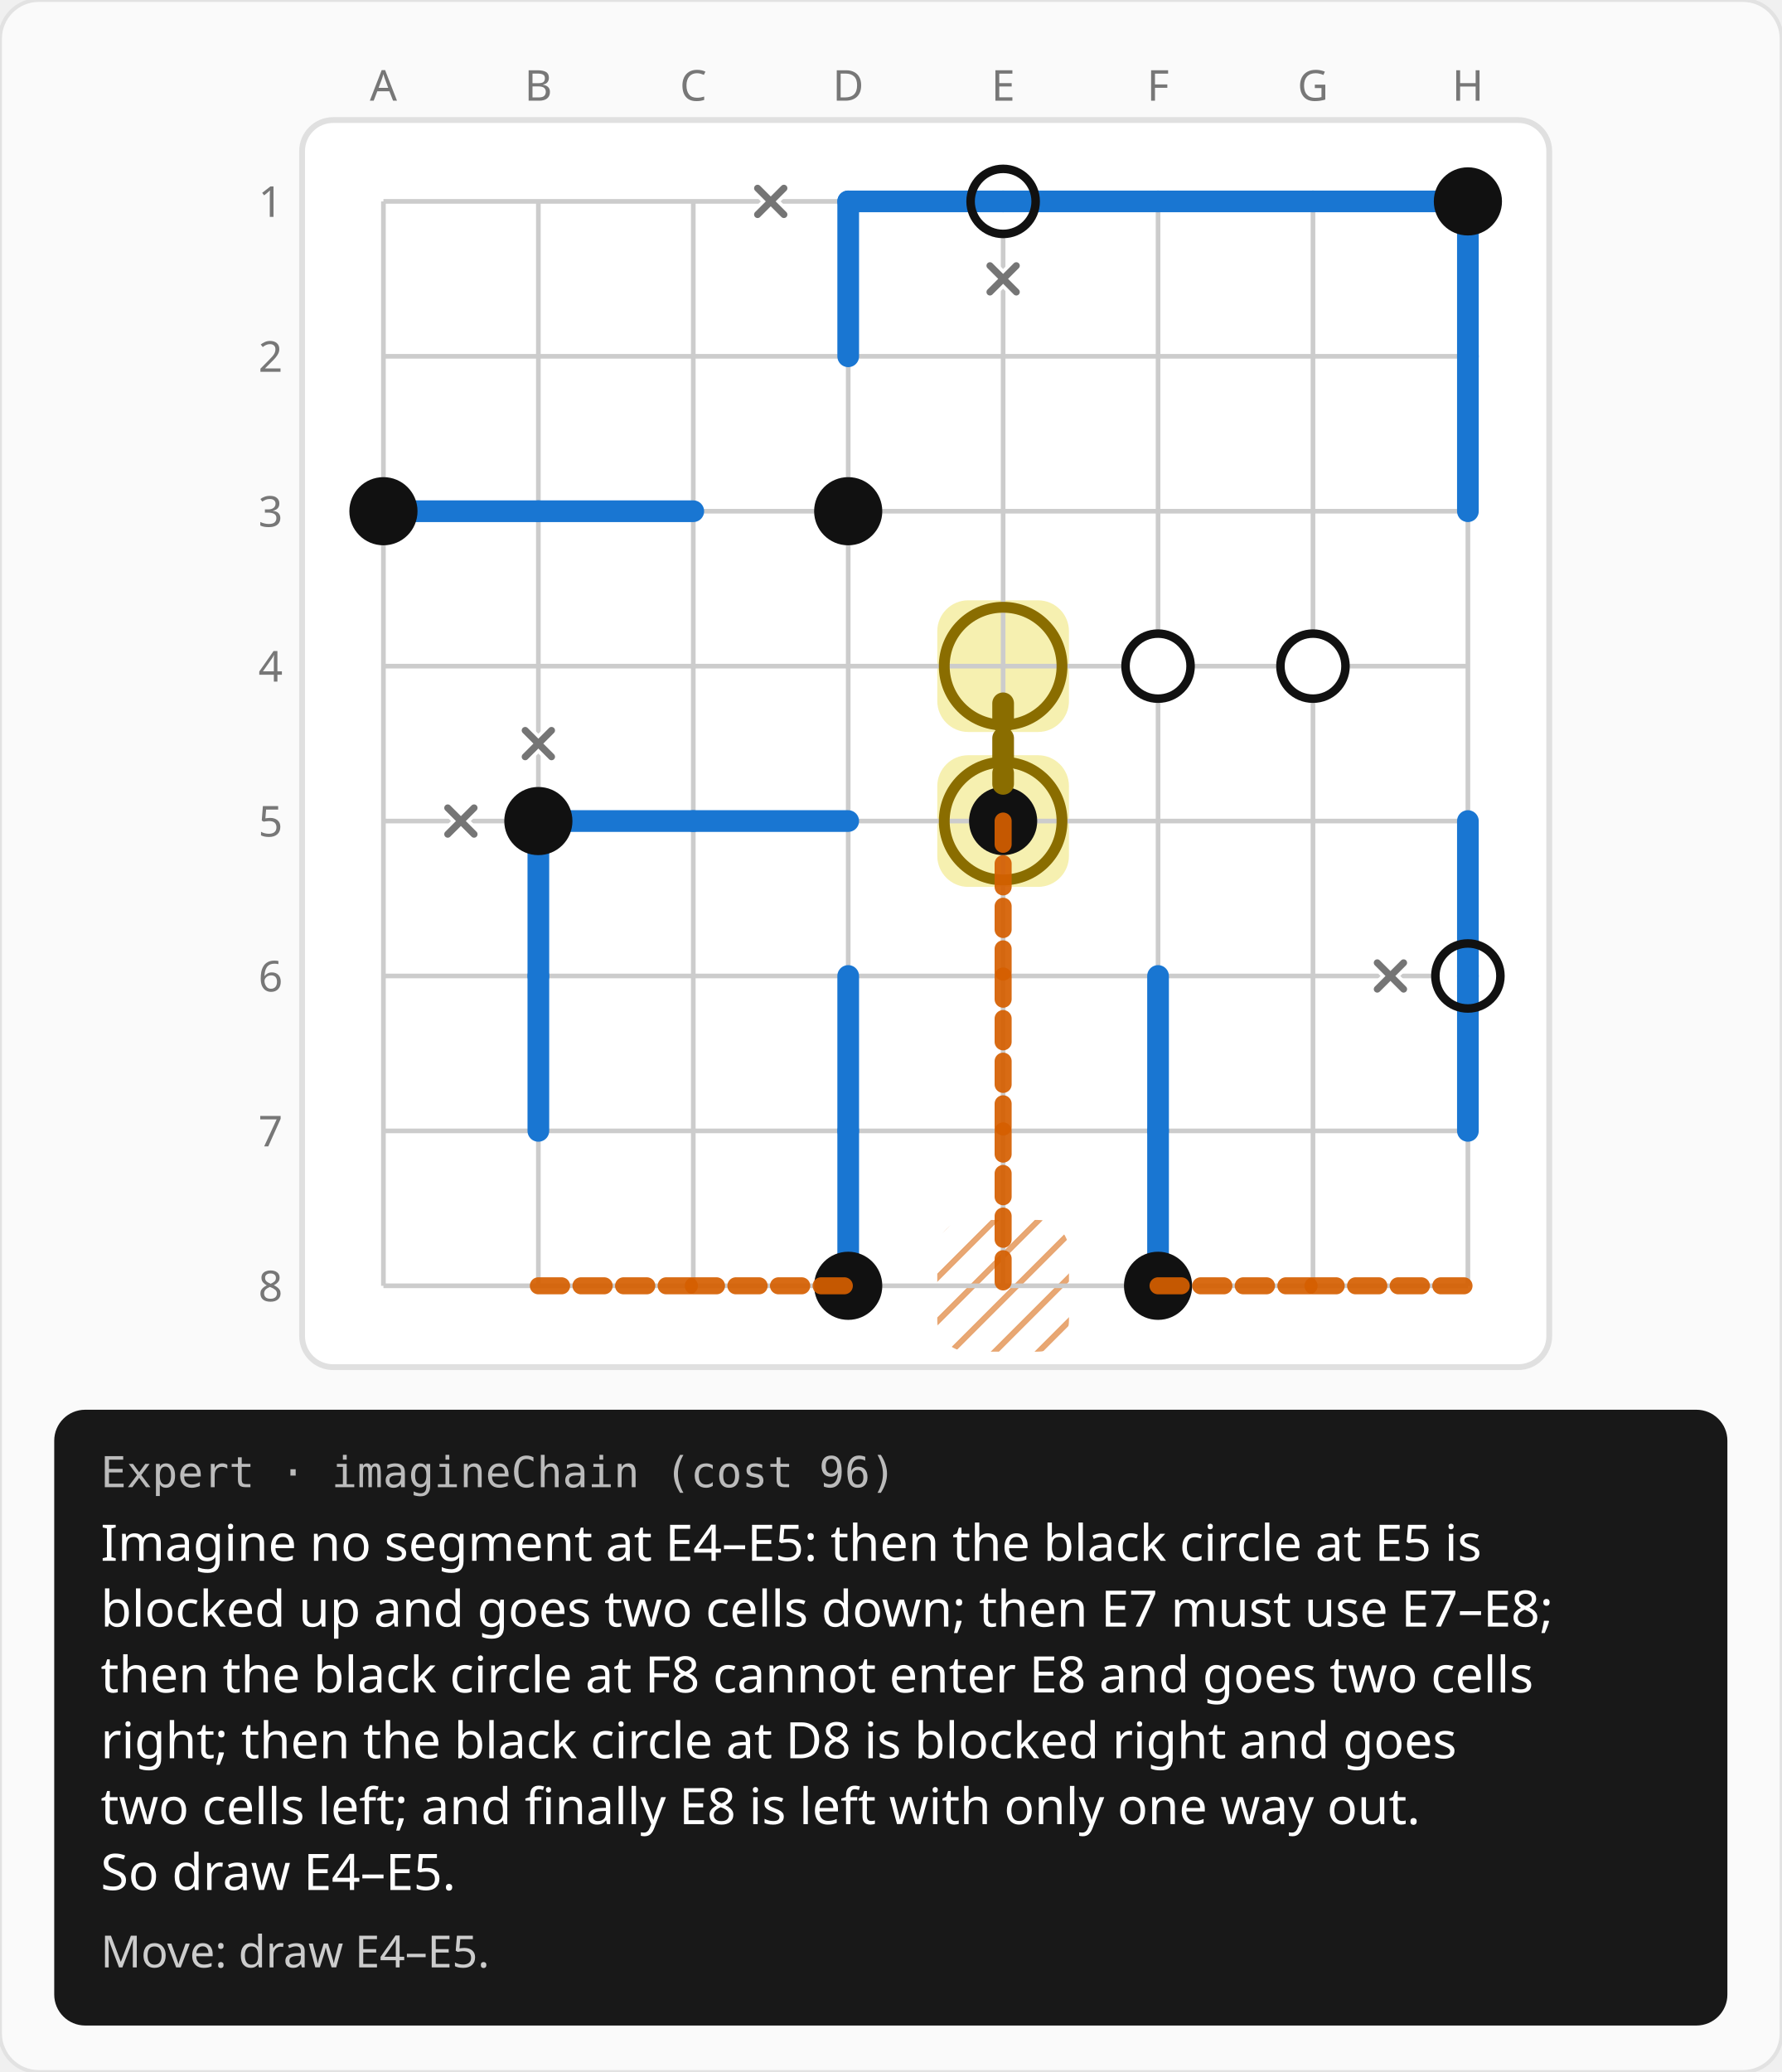
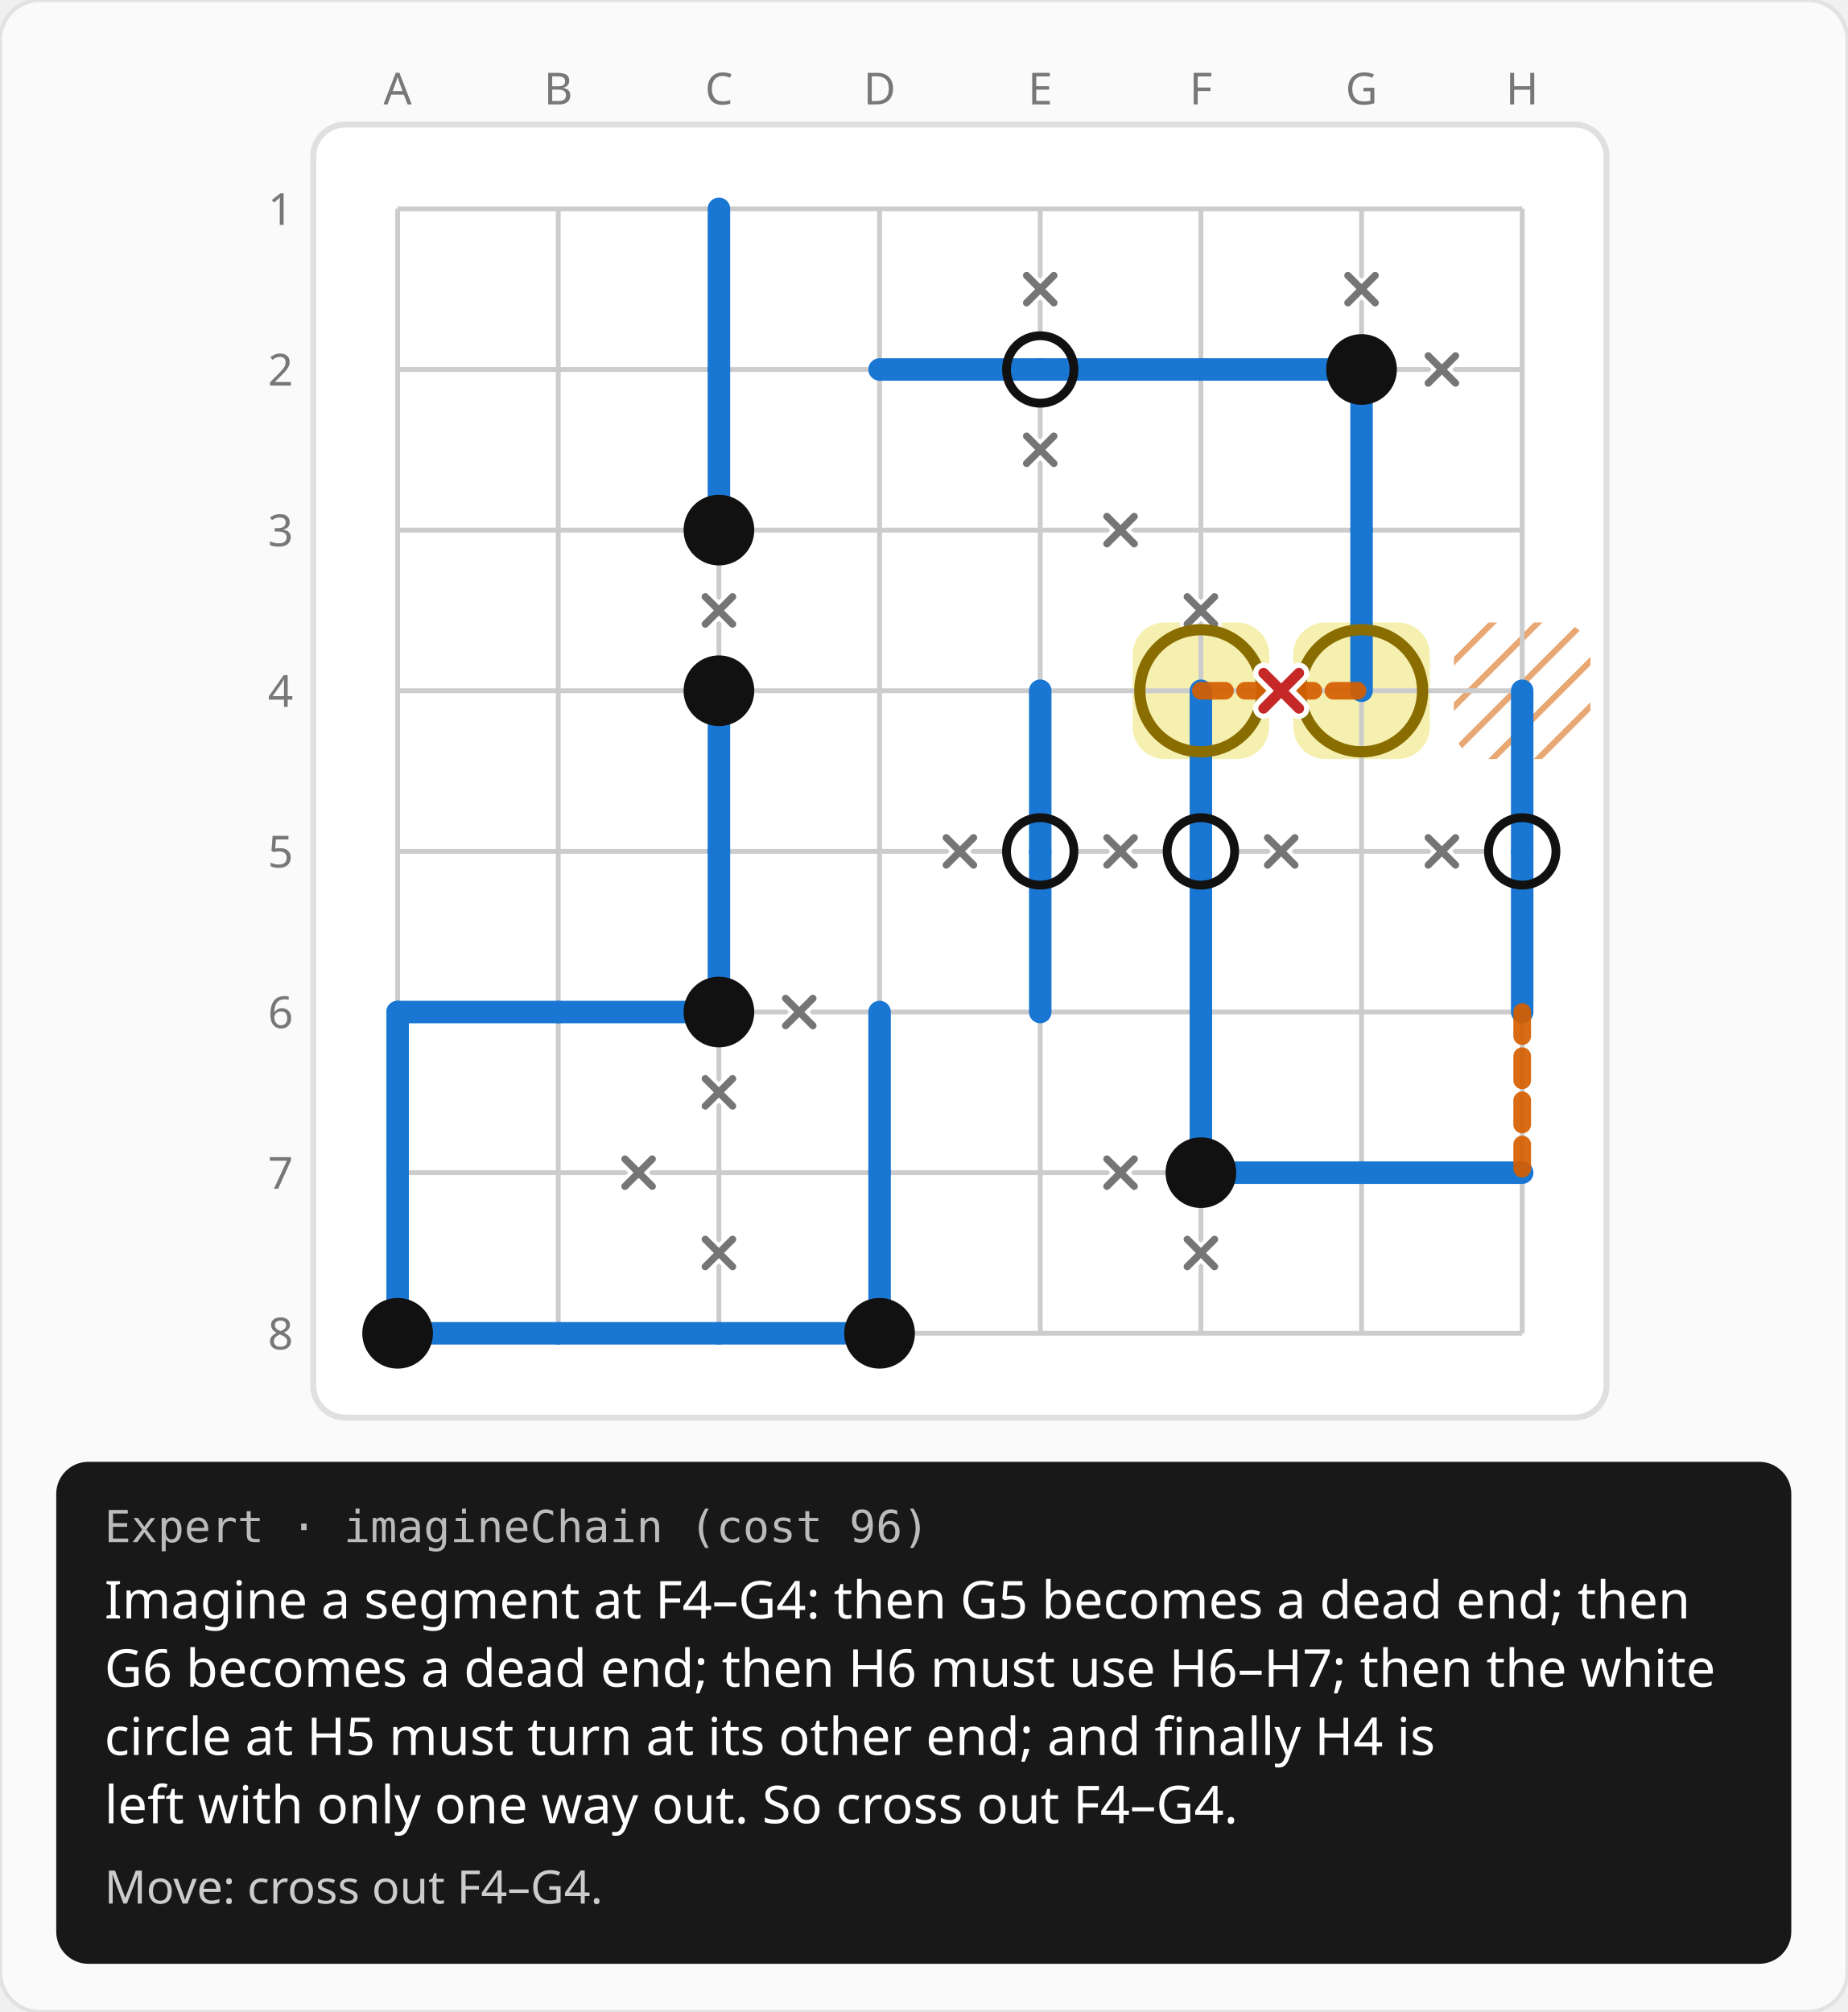
- <svg xmlns="http://www.w3.org/2000/svg" width="460" height="535" viewBox="0 0 460 535">
-   <rect width="460" height="535" rx="10" fill="#fafafa" stroke="#e2e2e2" />
+ <svg xmlns="http://www.w3.org/2000/svg" width="460" height="501" viewBox="0 0 460 501">
+   <rect width="460" height="501" rx="10" fill="#fafafa" stroke="#e2e2e2" />
  <defs>
    <pattern id="hatch" width="8" height="8" patternUnits="userSpaceOnUse" patternTransform="rotate(45)">
      <line x1="0" y1="0" x2="0" y2="8" stroke="#d55e00" stroke-width="3" opacity="0.55" />
    </pattern>
  </defs>
  <g transform="translate(59 12)">
    <text x="40" y="14" fill="#777777" font-size="11" font-family="system-ui, sans-serif" text-anchor="middle">A</text>
    <text x="80" y="14" fill="#777777" font-size="11" font-family="system-ui, sans-serif" text-anchor="middle">B</text>
    <text x="120" y="14" fill="#777777" font-size="11" font-family="system-ui, sans-serif" text-anchor="middle">C</text>
    <text x="160" y="14" fill="#777777" font-size="11" font-family="system-ui, sans-serif" text-anchor="middle">D</text>
    <text x="200" y="14" fill="#777777" font-size="11" font-family="system-ui, sans-serif" text-anchor="middle">E</text>
    <text x="240" y="14" fill="#777777" font-size="11" font-family="system-ui, sans-serif" text-anchor="middle">F</text>
    <text x="280" y="14" fill="#777777" font-size="11" font-family="system-ui, sans-serif" text-anchor="middle">G</text>
    <text x="320" y="14" fill="#777777" font-size="11" font-family="system-ui, sans-serif" text-anchor="middle">H</text>
    <text x="14" y="44" fill="#777777" font-size="11" font-family="system-ui, sans-serif" text-anchor="end">1</text>
    <text x="14" y="84" fill="#777777" font-size="11" font-family="system-ui, sans-serif" text-anchor="end">2</text>
    <text x="14" y="124" fill="#777777" font-size="11" font-family="system-ui, sans-serif" text-anchor="end">3</text>
    <text x="14" y="164" fill="#777777" font-size="11" font-family="system-ui, sans-serif" text-anchor="end">4</text>
    <text x="14" y="204" fill="#777777" font-size="11" font-family="system-ui, sans-serif" text-anchor="end">5</text>
    <text x="14" y="244" fill="#777777" font-size="11" font-family="system-ui, sans-serif" text-anchor="end">6</text>
    <text x="14" y="284" fill="#777777" font-size="11" font-family="system-ui, sans-serif" text-anchor="end">7</text>
    <text x="14" y="324" fill="#777777" font-size="11" font-family="system-ui, sans-serif" text-anchor="end">8</text>
    <g transform="translate(18 18)">
      <rect x="1" y="1" width="322" height="322" rx="8" fill="#ffffff" stroke="#e0e0e0" stroke-width="1.5" />
-       <rect x="165" y="285" width="34" height="34" rx="8" fill="url(#hatch)" />
-       <rect x="165" y="125" width="34" height="34" rx="8" fill="rgba(244,236,156,0.8)" />
-       <rect x="165" y="165" width="34" height="34" rx="8" fill="rgba(244,236,156,0.8)" />
+       <rect x="285" y="125" width="34" height="34" rx="8" fill="url(#hatch)" />
+       <rect x="205" y="125" width="34" height="34" rx="8" fill="rgba(244,236,156,0.8)" />
+       <rect x="245" y="125" width="34" height="34" rx="8" fill="rgba(244,236,156,0.8)" />
      <line x1="22" y1="22" x2="302" y2="22" stroke="#cccccc" stroke-width="1.2" />
      <line x1="22" y1="62" x2="302" y2="62" stroke="#cccccc" stroke-width="1.2" />
      <line x1="22" y1="102" x2="302" y2="102" stroke="#cccccc" stroke-width="1.2" />
      <line x1="22" y1="142" x2="302" y2="142" stroke="#cccccc" stroke-width="1.2" />
      <line x1="22" y1="182" x2="302" y2="182" stroke="#cccccc" stroke-width="1.2" />
      <line x1="22" y1="222" x2="302" y2="222" stroke="#cccccc" stroke-width="1.2" />
      <line x1="22" y1="262" x2="302" y2="262" stroke="#cccccc" stroke-width="1.2" />
      <line x1="22" y1="302" x2="302" y2="302" stroke="#cccccc" stroke-width="1.2" />
      <line x1="22" y1="22" x2="22" y2="302" stroke="#cccccc" stroke-width="1.2" />
      <line x1="62" y1="22" x2="62" y2="302" stroke="#cccccc" stroke-width="1.2" />
      <line x1="102" y1="22" x2="102" y2="302" stroke="#cccccc" stroke-width="1.2" />
      <line x1="142" y1="22" x2="142" y2="302" stroke="#cccccc" stroke-width="1.2" />
      <line x1="182" y1="22" x2="182" y2="302" stroke="#cccccc" stroke-width="1.2" />
      <line x1="222" y1="22" x2="222" y2="302" stroke="#cccccc" stroke-width="1.2" />
      <line x1="262" y1="22" x2="262" y2="302" stroke="#cccccc" stroke-width="1.2" />
      <line x1="302" y1="22" x2="302" y2="302" stroke="#cccccc" stroke-width="1.2" />
-       <circle cx="182" cy="22" r="8.4" fill="#ffffff" />
-       <circle cx="222" cy="142" r="8.4" fill="#ffffff" />
-       <circle cx="262" cy="142" r="8.4" fill="#ffffff" />
-       <circle cx="302" cy="222" r="8.4" fill="#ffffff" />
-       <line x1="142" y1="22" x2="182" y2="22" stroke="#1976d2" stroke-width="5.6" stroke-linecap="round" />
-       <line x1="142" y1="22" x2="142" y2="62" stroke="#1976d2" stroke-width="5.6" stroke-linecap="round" />
-       <line x1="182" y1="22" x2="222" y2="22" stroke="#1976d2" stroke-width="5.6" stroke-linecap="round" />
-       <line x1="222" y1="22" x2="262" y2="22" stroke="#1976d2" stroke-width="5.6" stroke-linecap="round" />
-       <line x1="262" y1="22" x2="302" y2="22" stroke="#1976d2" stroke-width="5.6" stroke-linecap="round" />
-       <line x1="302" y1="22" x2="302" y2="62" stroke="#1976d2" stroke-width="5.6" stroke-linecap="round" />
-       <line x1="302" y1="62" x2="302" y2="102" stroke="#1976d2" stroke-width="5.6" stroke-linecap="round" />
-       <line x1="22" y1="102" x2="62" y2="102" stroke="#1976d2" stroke-width="5.6" stroke-linecap="round" />
-       <line x1="62" y1="102" x2="102" y2="102" stroke="#1976d2" stroke-width="5.6" stroke-linecap="round" />
-       <line x1="62" y1="182" x2="102" y2="182" stroke="#1976d2" stroke-width="5.6" stroke-linecap="round" />
-       <line x1="62" y1="182" x2="62" y2="222" stroke="#1976d2" stroke-width="5.6" stroke-linecap="round" />
-       <line x1="102" y1="182" x2="142" y2="182" stroke="#1976d2" stroke-width="5.6" stroke-linecap="round" />
+       <circle cx="182" cy="62" r="8.4" fill="#ffffff" />
+       <circle cx="182" cy="182" r="8.4" fill="#ffffff" />
+       <circle cx="222" cy="182" r="8.4" fill="#ffffff" />
+       <circle cx="302" cy="182" r="8.4" fill="#ffffff" />
+       <line x1="102" y1="22" x2="102" y2="62" stroke="#1976d2" stroke-width="5.6" stroke-linecap="round" />
+       <line x1="102" y1="62" x2="102" y2="102" stroke="#1976d2" stroke-width="5.6" stroke-linecap="round" />
+       <line x1="142" y1="62" x2="182" y2="62" stroke="#1976d2" stroke-width="5.6" stroke-linecap="round" />
+       <line x1="182" y1="62" x2="222" y2="62" stroke="#1976d2" stroke-width="5.6" stroke-linecap="round" />
+       <line x1="222" y1="62" x2="262" y2="62" stroke="#1976d2" stroke-width="5.6" stroke-linecap="round" />
+       <line x1="262" y1="62" x2="262" y2="102" stroke="#1976d2" stroke-width="5.6" stroke-linecap="round" />
+       <line x1="262" y1="102" x2="262" y2="142" stroke="#1976d2" stroke-width="5.6" stroke-linecap="round" />
+       <line x1="102" y1="142" x2="102" y2="182" stroke="#1976d2" stroke-width="5.6" stroke-linecap="round" />
+       <line x1="182" y1="142" x2="182" y2="182" stroke="#1976d2" stroke-width="5.6" stroke-linecap="round" />
+       <line x1="222" y1="142" x2="222" y2="182" stroke="#1976d2" stroke-width="5.6" stroke-linecap="round" />
+       <line x1="302" y1="142" x2="302" y2="182" stroke="#1976d2" stroke-width="5.6" stroke-linecap="round" />
+       <line x1="102" y1="182" x2="102" y2="222" stroke="#1976d2" stroke-width="5.6" stroke-linecap="round" />
+       <line x1="182" y1="182" x2="182" y2="222" stroke="#1976d2" stroke-width="5.6" stroke-linecap="round" />
+       <line x1="222" y1="182" x2="222" y2="222" stroke="#1976d2" stroke-width="5.6" stroke-linecap="round" />
      <line x1="302" y1="182" x2="302" y2="222" stroke="#1976d2" stroke-width="5.6" stroke-linecap="round" />
-       <line x1="62" y1="222" x2="62" y2="262" stroke="#1976d2" stroke-width="5.6" stroke-linecap="round" />
+       <line x1="22" y1="222" x2="62" y2="222" stroke="#1976d2" stroke-width="5.6" stroke-linecap="round" />
+       <line x1="22" y1="222" x2="22" y2="262" stroke="#1976d2" stroke-width="5.6" stroke-linecap="round" />
+       <line x1="62" y1="222" x2="102" y2="222" stroke="#1976d2" stroke-width="5.6" stroke-linecap="round" />
      <line x1="142" y1="222" x2="142" y2="262" stroke="#1976d2" stroke-width="5.6" stroke-linecap="round" />
      <line x1="222" y1="222" x2="222" y2="262" stroke="#1976d2" stroke-width="5.6" stroke-linecap="round" />
-       <line x1="302" y1="222" x2="302" y2="262" stroke="#1976d2" stroke-width="5.6" stroke-linecap="round" />
+       <line x1="22" y1="262" x2="22" y2="302" stroke="#1976d2" stroke-width="5.6" stroke-linecap="round" />
      <line x1="142" y1="262" x2="142" y2="302" stroke="#1976d2" stroke-width="5.6" stroke-linecap="round" />
-       <line x1="222" y1="262" x2="222" y2="302" stroke="#1976d2" stroke-width="5.6" stroke-linecap="round" />
-       <circle cx="182" cy="22" r="8.4" fill="none" stroke="#111111" stroke-width="2.2" />
-       <circle cx="302" cy="22" r="8.8" fill="#111111" />
-       <circle cx="22" cy="102" r="8.8" fill="#111111" />
-       <circle cx="142" cy="102" r="8.8" fill="#111111" />
-       <circle cx="222" cy="142" r="8.4" fill="none" stroke="#111111" stroke-width="2.2" />
-       <circle cx="262" cy="142" r="8.4" fill="none" stroke="#111111" stroke-width="2.2" />
-       <circle cx="62" cy="182" r="8.8" fill="#111111" />
-       <circle cx="182" cy="182" r="8.8" fill="#111111" />
-       <circle cx="302" cy="222" r="8.4" fill="none" stroke="#111111" stroke-width="2.2" />
+       <line x1="222" y1="262" x2="262" y2="262" stroke="#1976d2" stroke-width="5.6" stroke-linecap="round" />
+       <line x1="262" y1="262" x2="302" y2="262" stroke="#1976d2" stroke-width="5.6" stroke-linecap="round" />
+       <line x1="22" y1="302" x2="62" y2="302" stroke="#1976d2" stroke-width="5.6" stroke-linecap="round" />
+       <line x1="62" y1="302" x2="102" y2="302" stroke="#1976d2" stroke-width="5.6" stroke-linecap="round" />
+       <line x1="102" y1="302" x2="142" y2="302" stroke="#1976d2" stroke-width="5.6" stroke-linecap="round" />
+       <circle cx="182" cy="62" r="8.4" fill="none" stroke="#111111" stroke-width="2.2" />
+       <circle cx="262" cy="62" r="8.8" fill="#111111" />
+       <circle cx="102" cy="102" r="8.8" fill="#111111" />
+       <circle cx="102" cy="142" r="8.8" fill="#111111" />
+       <circle cx="182" cy="182" r="8.4" fill="none" stroke="#111111" stroke-width="2.2" />
+       <circle cx="222" cy="182" r="8.4" fill="none" stroke="#111111" stroke-width="2.2" />
+       <circle cx="302" cy="182" r="8.4" fill="none" stroke="#111111" stroke-width="2.2" />
+       <circle cx="102" cy="222" r="8.8" fill="#111111" />
+       <circle cx="222" cy="262" r="8.8" fill="#111111" />
+       <circle cx="22" cy="302" r="8.8" fill="#111111" />
      <circle cx="142" cy="302" r="8.8" fill="#111111" />
-       <circle cx="222" cy="302" r="8.8" fill="#111111" />
-       <path d="M118.6 18.6L125.4 25.4M118.6 25.4L125.4 18.6" stroke="#ffffff" stroke-width="3.6" stroke-linecap="round" />
-       <path d="M118.6 18.6L125.4 25.4M118.6 25.4L125.4 18.6" stroke="#757575" stroke-width="1.8" stroke-linecap="round" />
      <path d="M178.6 38.6L185.4 45.4M178.6 45.4L185.4 38.6" stroke="#ffffff" stroke-width="3.6" stroke-linecap="round" />
      <path d="M178.6 38.6L185.4 45.4M178.6 45.4L185.4 38.6" stroke="#757575" stroke-width="1.8" stroke-linecap="round" />
-       <path d="M58.6 158.6L65.4 165.4M58.6 165.4L65.4 158.6" stroke="#ffffff" stroke-width="3.6" stroke-linecap="round" />
-       <path d="M58.6 158.6L65.4 165.4M58.6 165.4L65.4 158.6" stroke="#757575" stroke-width="1.8" stroke-linecap="round" />
-       <path d="M38.6 178.6L45.4 185.4M38.6 185.4L45.4 178.6" stroke="#ffffff" stroke-width="3.6" stroke-linecap="round" />
-       <path d="M38.6 178.6L45.4 185.4M38.6 185.4L45.4 178.6" stroke="#757575" stroke-width="1.8" stroke-linecap="round" />
-       <path d="M278.6 218.6L285.4 225.4M278.6 225.4L285.4 218.6" stroke="#ffffff" stroke-width="3.6" stroke-linecap="round" />
-       <path d="M278.6 218.6L285.4 225.4M278.6 225.4L285.4 218.6" stroke="#757575" stroke-width="1.8" stroke-linecap="round" />
-       <circle cx="182" cy="142" r="15.2" fill="none" stroke="#8a6d00" stroke-width="2.8" />
-       <circle cx="182" cy="182" r="15.2" fill="none" stroke="#8a6d00" stroke-width="2.8" />
-       <line x1="182" y1="182" x2="182" y2="222" stroke="#d55e00" stroke-width="4.4" stroke-linecap="round" stroke-dasharray="6 5" opacity="0.92" />
-       <line x1="182" y1="222" x2="182" y2="262" stroke="#d55e00" stroke-width="4.4" stroke-linecap="round" stroke-dasharray="6 5" opacity="0.92" />
-       <line x1="182" y1="262" x2="182" y2="302" stroke="#d55e00" stroke-width="4.4" stroke-linecap="round" stroke-dasharray="6 5" opacity="0.92" />
-       <line x1="62" y1="302" x2="102" y2="302" stroke="#d55e00" stroke-width="4.4" stroke-linecap="round" stroke-dasharray="6 5" opacity="0.92" />
-       <line x1="102" y1="302" x2="142" y2="302" stroke="#d55e00" stroke-width="4.4" stroke-linecap="round" stroke-dasharray="6 5" opacity="0.92" />
-       <line x1="222" y1="302" x2="262" y2="302" stroke="#d55e00" stroke-width="4.4" stroke-linecap="round" stroke-dasharray="6 5" opacity="0.92" />
-       <line x1="262" y1="302" x2="302" y2="302" stroke="#d55e00" stroke-width="4.4" stroke-linecap="round" stroke-dasharray="6 5" opacity="0.92" />
-       <line x1="182" y1="151.6" x2="182" y2="172.4" stroke="#8a6d00" stroke-width="5.6" stroke-linecap="round" stroke-dasharray="5 4" />
+       <path d="M258.6 38.6L265.4 45.4M258.6 45.4L265.4 38.6" stroke="#ffffff" stroke-width="3.6" stroke-linecap="round" />
+       <path d="M258.6 38.6L265.4 45.4M258.6 45.4L265.4 38.6" stroke="#757575" stroke-width="1.8" stroke-linecap="round" />
+       <path d="M178.6 78.6L185.4 85.4M178.6 85.4L185.4 78.6" stroke="#ffffff" stroke-width="3.6" stroke-linecap="round" />
+       <path d="M178.6 78.6L185.4 85.4M178.6 85.4L185.4 78.6" stroke="#757575" stroke-width="1.8" stroke-linecap="round" />
+       <path d="M278.6 58.6L285.4 65.4M278.6 65.4L285.4 58.6" stroke="#ffffff" stroke-width="3.6" stroke-linecap="round" />
+       <path d="M278.6 58.6L285.4 65.4M278.6 65.4L285.4 58.6" stroke="#757575" stroke-width="1.8" stroke-linecap="round" />
+       <path d="M98.6 118.6L105.4 125.4M98.6 125.4L105.4 118.6" stroke="#ffffff" stroke-width="3.6" stroke-linecap="round" />
+       <path d="M98.6 118.6L105.4 125.4M98.6 125.4L105.4 118.6" stroke="#757575" stroke-width="1.8" stroke-linecap="round" />
+       <path d="M198.6 98.6L205.4 105.4M198.6 105.4L205.4 98.6" stroke="#ffffff" stroke-width="3.6" stroke-linecap="round" />
+       <path d="M198.6 98.6L205.4 105.4M198.6 105.4L205.4 98.6" stroke="#757575" stroke-width="1.8" stroke-linecap="round" />
+       <path d="M218.6 118.6L225.4 125.4M218.6 125.4L225.4 118.6" stroke="#ffffff" stroke-width="3.6" stroke-linecap="round" />
+       <path d="M218.6 118.6L225.4 125.4M218.6 125.4L225.4 118.6" stroke="#757575" stroke-width="1.8" stroke-linecap="round" />
+       <path d="M158.6 178.6L165.4 185.4M158.6 185.4L165.4 178.6" stroke="#ffffff" stroke-width="3.6" stroke-linecap="round" />
+       <path d="M158.6 178.6L165.4 185.4M158.6 185.4L165.4 178.6" stroke="#757575" stroke-width="1.8" stroke-linecap="round" />
+       <path d="M198.6 178.6L205.4 185.4M198.6 185.4L205.4 178.6" stroke="#ffffff" stroke-width="3.6" stroke-linecap="round" />
+       <path d="M198.6 178.6L205.4 185.4M198.6 185.4L205.4 178.6" stroke="#757575" stroke-width="1.8" stroke-linecap="round" />
+       <path d="M238.6 178.6L245.4 185.4M238.6 185.4L245.4 178.6" stroke="#ffffff" stroke-width="3.6" stroke-linecap="round" />
+       <path d="M238.6 178.6L245.4 185.4M238.6 185.4L245.4 178.6" stroke="#757575" stroke-width="1.8" stroke-linecap="round" />
+       <path d="M278.6 178.6L285.4 185.4M278.6 185.4L285.4 178.6" stroke="#ffffff" stroke-width="3.6" stroke-linecap="round" />
+       <path d="M278.6 178.6L285.4 185.4M278.6 185.4L285.4 178.6" stroke="#757575" stroke-width="1.8" stroke-linecap="round" />
+       <path d="M118.6 218.6L125.4 225.4M118.6 225.4L125.4 218.6" stroke="#ffffff" stroke-width="3.6" stroke-linecap="round" />
+       <path d="M118.6 218.6L125.4 225.4M118.6 225.4L125.4 218.6" stroke="#757575" stroke-width="1.8" stroke-linecap="round" />
+       <path d="M98.6 238.6L105.4 245.4M98.6 245.4L105.4 238.6" stroke="#ffffff" stroke-width="3.6" stroke-linecap="round" />
+       <path d="M98.6 238.6L105.4 245.4M98.6 245.4L105.4 238.6" stroke="#757575" stroke-width="1.8" stroke-linecap="round" />
+       <path d="M78.6 258.6L85.4 265.4M78.6 265.4L85.4 258.6" stroke="#ffffff" stroke-width="3.6" stroke-linecap="round" />
+       <path d="M78.6 258.6L85.4 265.4M78.6 265.4L85.4 258.6" stroke="#757575" stroke-width="1.8" stroke-linecap="round" />
+       <path d="M98.6 278.6L105.4 285.4M98.6 285.4L105.4 278.6" stroke="#ffffff" stroke-width="3.6" stroke-linecap="round" />
+       <path d="M98.6 278.6L105.4 285.4M98.6 285.4L105.4 278.6" stroke="#757575" stroke-width="1.8" stroke-linecap="round" />
+       <path d="M198.6 258.6L205.4 265.4M198.6 265.4L205.4 258.6" stroke="#ffffff" stroke-width="3.6" stroke-linecap="round" />
+       <path d="M198.6 258.6L205.4 265.4M198.6 265.4L205.4 258.6" stroke="#757575" stroke-width="1.8" stroke-linecap="round" />
+       <path d="M218.6 278.6L225.4 285.4M218.6 285.4L225.4 278.6" stroke="#ffffff" stroke-width="3.6" stroke-linecap="round" />
+       <path d="M218.6 278.6L225.4 285.4M218.6 285.4L225.4 278.6" stroke="#757575" stroke-width="1.8" stroke-linecap="round" />
+       <circle cx="222" cy="142" r="15.2" fill="none" stroke="#8a6d00" stroke-width="2.8" />
+       <circle cx="262" cy="142" r="15.2" fill="none" stroke="#8a6d00" stroke-width="2.8" />
+       <line x1="222" y1="142" x2="262" y2="142" stroke="#d55e00" stroke-width="4.4" stroke-linecap="round" stroke-dasharray="6 5" opacity="0.92" />
+       <line x1="302" y1="222" x2="302" y2="262" stroke="#d55e00" stroke-width="4.4" stroke-linecap="round" stroke-dasharray="6 5" opacity="0.92" />
+       <path d="M237.6 137.6L246.4 146.4M237.6 146.4L246.4 137.6" stroke="#ffffff" stroke-width="5.2" stroke-linecap="round" />
+       <path d="M237.6 137.6L246.4 146.4M237.6 146.4L246.4 137.6" stroke="#c62828" stroke-width="2.6" stroke-linecap="round" />
    </g>
  </g>
-   <rect x="14" y="364" width="432" height="159" rx="8" fill="#181818" />
+   <rect x="14" y="364" width="432" height="125" rx="8" fill="#181818" />
  <text x="26" y="384" fill="#bbbbbb" font-size="11" font-family="ui-monospace, Menlo, monospace">Expert · imagineChain (cost 96)</text>
-   <text x="26" y="403" fill="#ffffff" font-size="13" font-family="system-ui, sans-serif">Imagine no segment at E4–E5: then the black circle at E5 is</text>
-   <text x="26" y="420" fill="#ffffff" font-size="13" font-family="system-ui, sans-serif">blocked up and goes two cells down; then E7 must use E7–E8;</text>
-   <text x="26" y="437" fill="#ffffff" font-size="13" font-family="system-ui, sans-serif">then the black circle at F8 cannot enter E8 and goes two cells</text>
-   <text x="26" y="454" fill="#ffffff" font-size="13" font-family="system-ui, sans-serif">right; then the black circle at D8 is blocked right and goes</text>
-   <text x="26" y="471" fill="#ffffff" font-size="13" font-family="system-ui, sans-serif">two cells left; and finally E8 is left with only one way out.</text>
-   <text x="26" y="488" fill="#ffffff" font-size="13" font-family="system-ui, sans-serif">So draw E4–E5.</text>
-   <text x="26" y="508" fill="#cccccc" font-size="11.5" font-family="system-ui, sans-serif">Move: draw E4–E5.</text>
+   <text x="26" y="403" fill="#ffffff" font-size="13" font-family="system-ui, sans-serif">Imagine a segment at F4–G4: then G5 becomes a dead end; then</text>
+   <text x="26" y="420" fill="#ffffff" font-size="13" font-family="system-ui, sans-serif">G6 becomes a dead end; then H6 must use H6–H7; then the white</text>
+   <text x="26" y="437" fill="#ffffff" font-size="13" font-family="system-ui, sans-serif">circle at H5 must turn at its other end; and finally H4 is</text>
+   <text x="26" y="454" fill="#ffffff" font-size="13" font-family="system-ui, sans-serif">left with only one way out. So cross out F4–G4.</text>
+   <text x="26" y="474" fill="#cccccc" font-size="11.5" font-family="system-ui, sans-serif">Move: cross out F4–G4.</text>
</svg>
